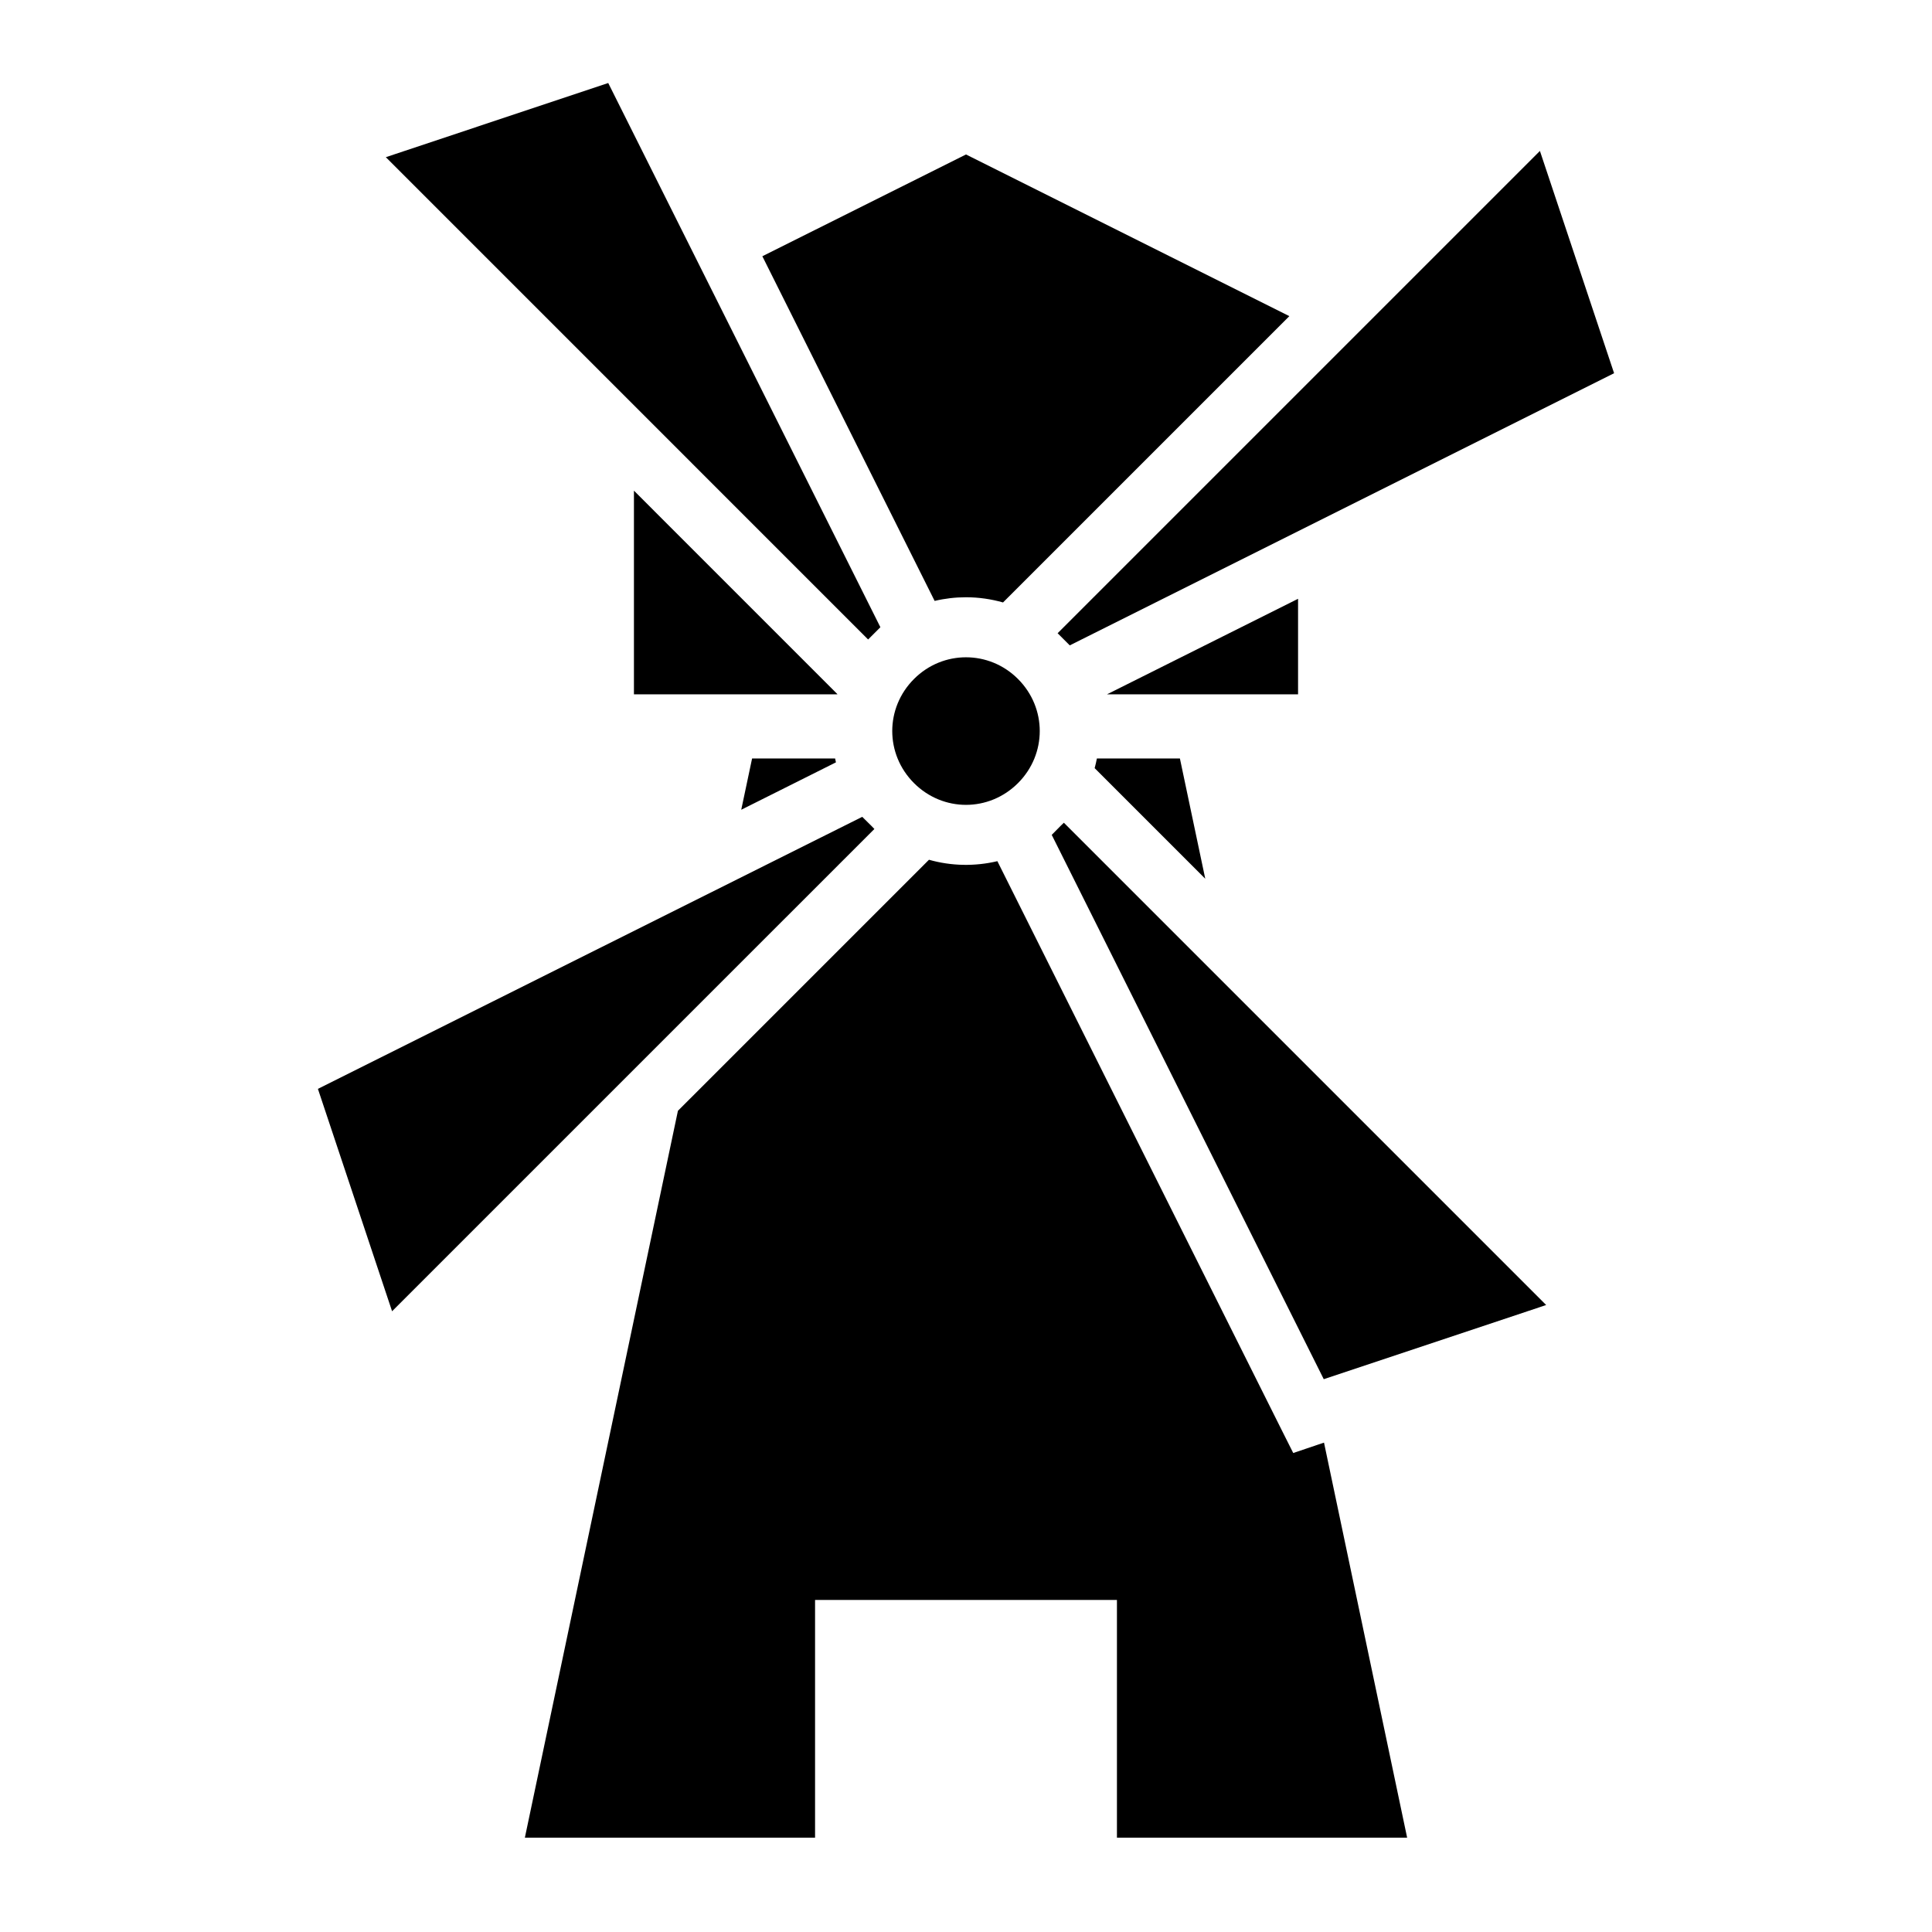
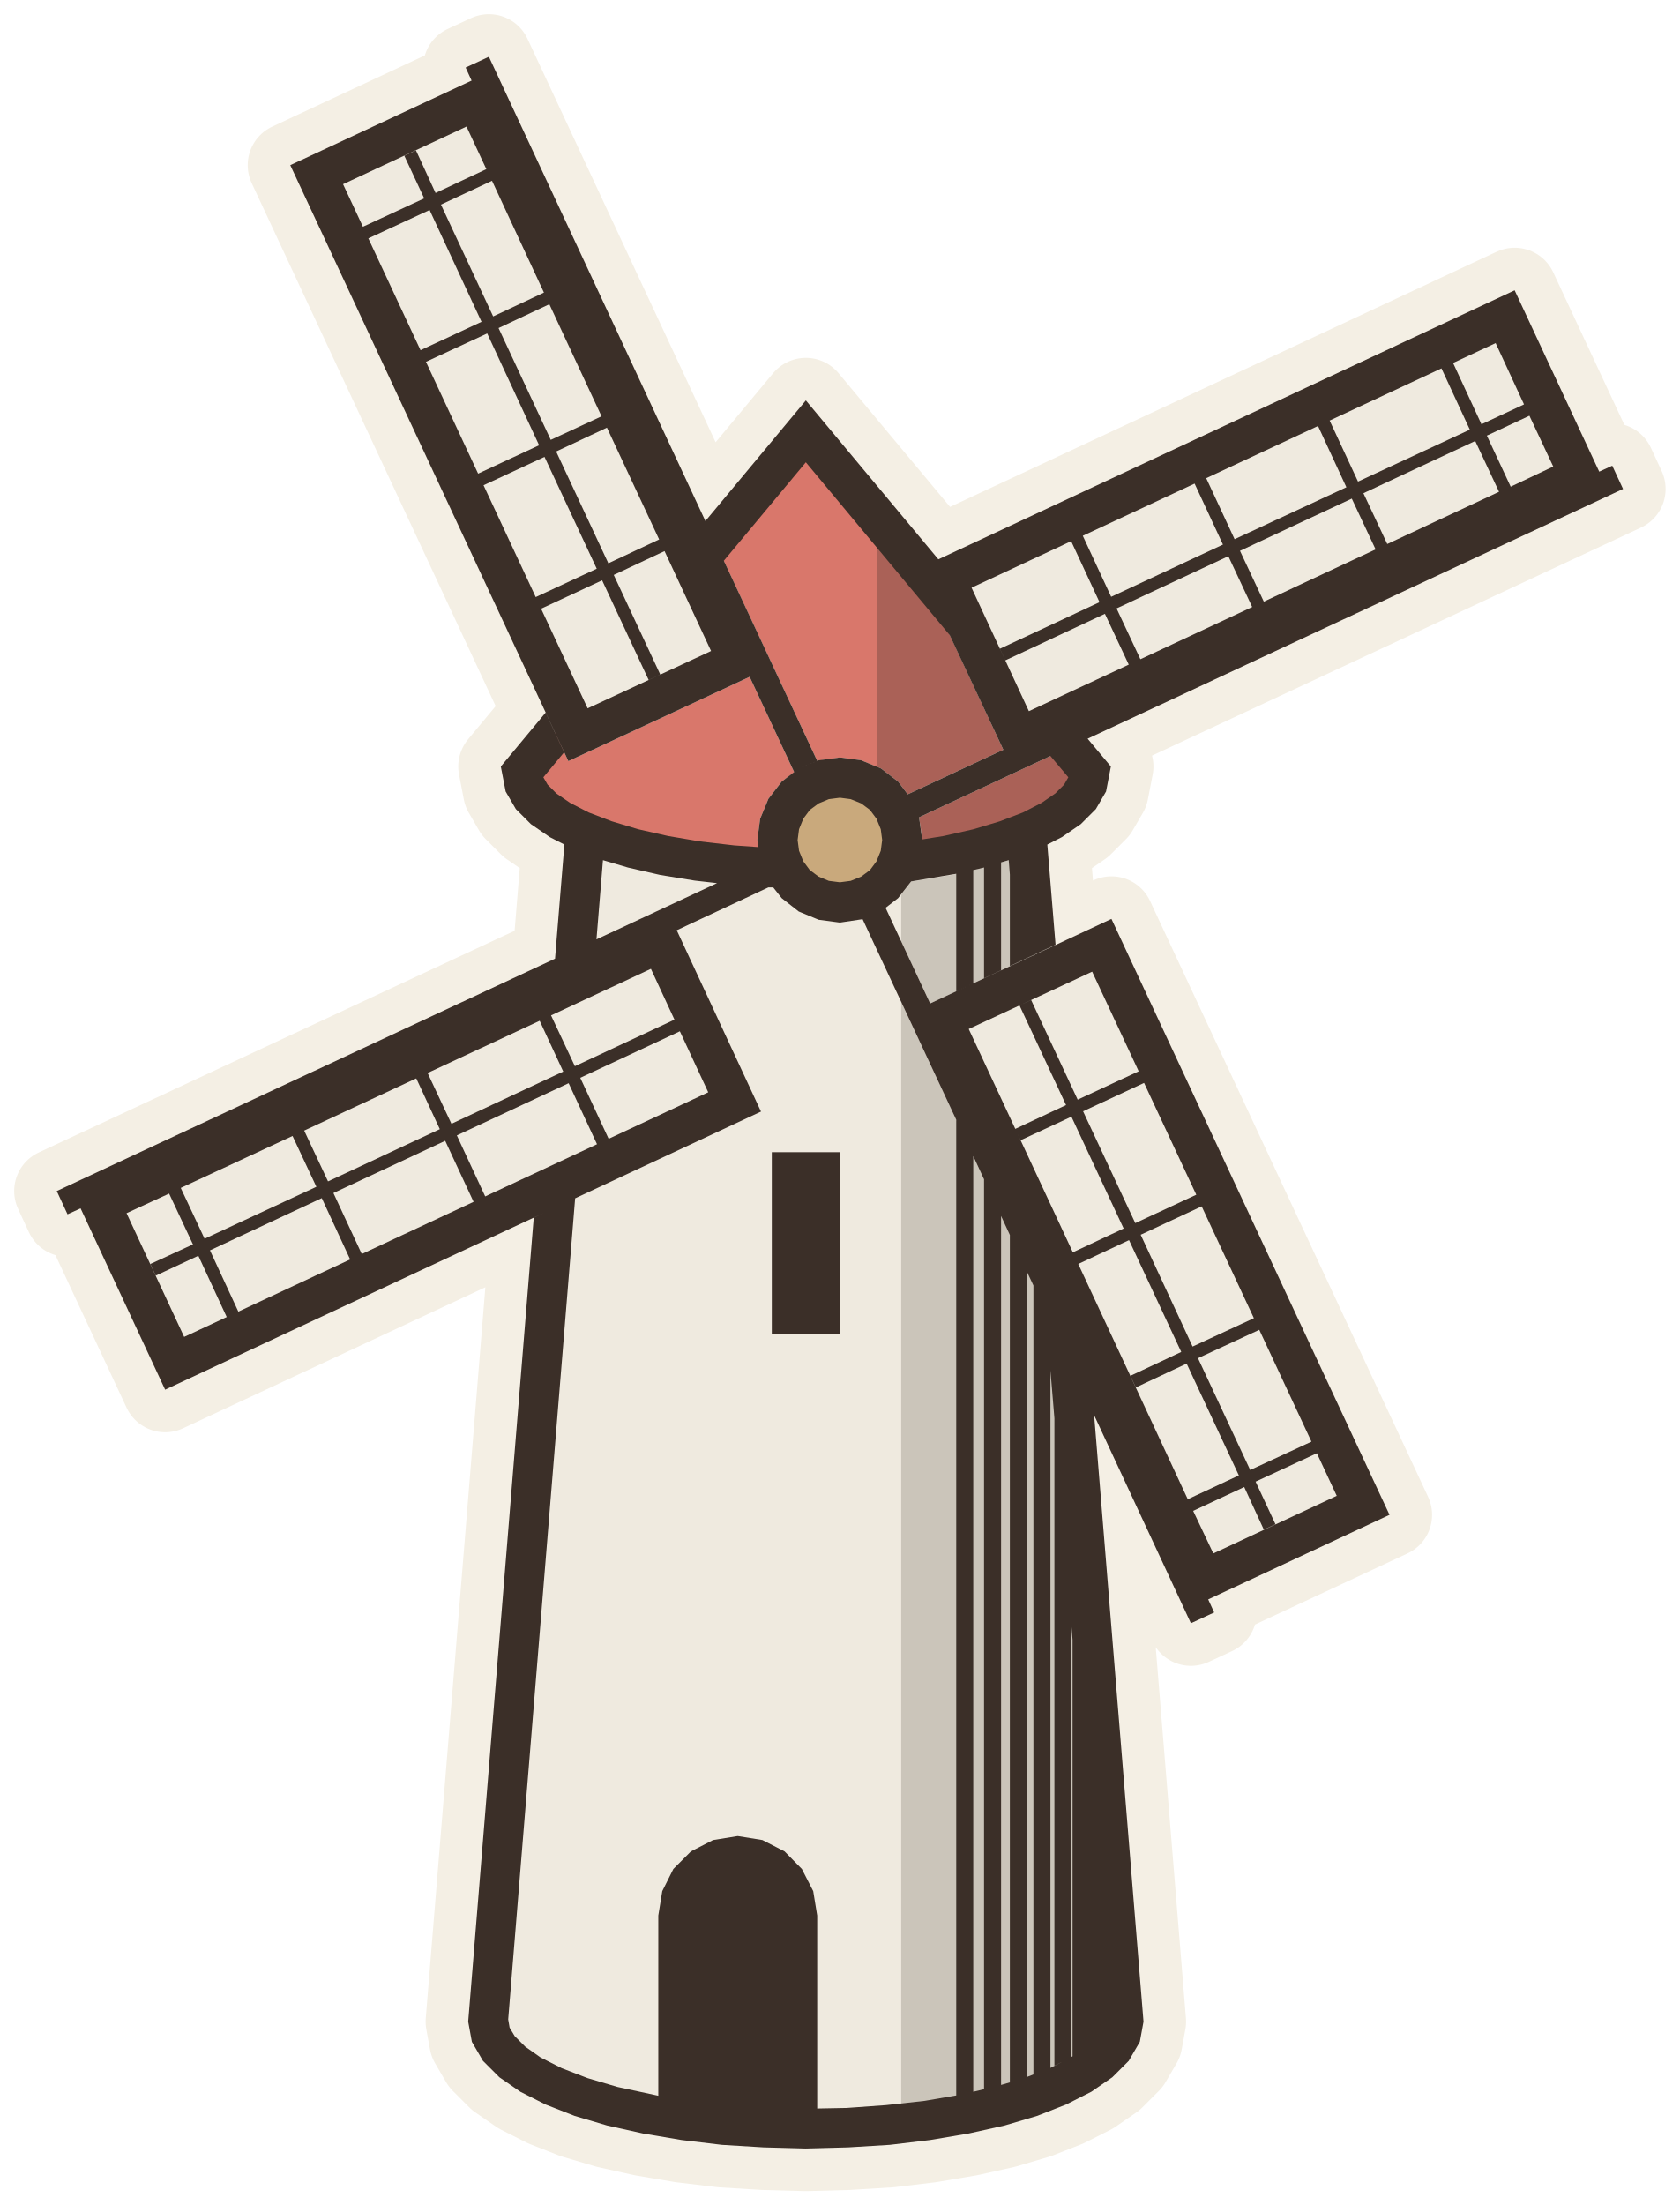
- <svg xmlns="http://www.w3.org/2000/svg" viewBox="0 0 512 512">
-   <path fill="#000" d="M161.188 22 102.25 41.656 230.063 169.47l.843-.845 2.406-2.406L161.188 22zm246.906 18L280.28 167.813l.814.812 2.406 2.406 144.25-72.124L408.094 40zM256 40.938l-53.97 26.968 45.657 91.344c2.727-.648 5.52-.97 8.313-.97 3.306 0 6.614.467 9.813 1.376l75.875-75.875L256 40.938zm-88 89.093V184h53.906c.006-.02-.005-.043 0-.063L168 130.03zm176 28.657L293.375 184H344v-25.313zm-88 15.5c-4.975 0-9.94 1.908-13.78 5.75-7.686 7.685-7.686 19.91 0 27.594 7.683 7.686 19.877 7.686 27.56 0 7.686-7.683 7.686-19.908 0-27.593-3.84-3.842-8.805-5.75-13.78-5.75zM199.312 201l-2.875 13.594 25.094-12.563c-.08-.345-.146-.682-.218-1.03h-22zm91.375 0c-.176.856-.353 1.72-.593 2.563l29.312 29.312-6.72-31.875H290.69zM228.5 216.47 84.25 288.562l19.656 58.937L231.72 219.687l-.814-.843-2.406-2.375zm53.438 1.56-.844.814-2.375 2.406L350.81 365.5l58.938-19.656L281.937 218.03zm-35.75 9.814-66.532 66.53L139.094 487H216v-63h80v63h76.906l-22.03-104.688-1.595.532-6.56 2.22-3.126-6.22-75.28-150.625c-5.956 1.416-12.227 1.302-18.127-.376z" />
+ <svg xmlns="http://www.w3.org/2000/svg" viewBox="-28.4 -71.2 59.19 77.7" data-palette="wall:#EFEADF;roof:#D9776B;wood:#C9A97C;earth:#8E9A6A;water:#8FB0B8;flag:#4A3B32;ink:#3B2F28;halo:#F4EFE4">
+   <path data-role="sil" fill="#F4EFE4" stroke="#F4EFE4" stroke-width="3" stroke-linejoin="round" d="M1.49 4.47L2.96 4.38L4.38 4.21L5.74 3.98L7 3.7L8.15 3.36L9.17 2.96L10.06 2.51L10.8 2L11.38 1.42L11.77 0.75L11.9 0.04L10.16 -21.33L13.57 -14L14.39 -14.38L14.18 -14.84L20.57 -17.82L10.77 -38.82L8.8 -37.91L8.51 -41.44L9.02 -41.7L9.69 -42.16L10.22 -42.69L10.58 -43.31L10.75 -44.19L9.93 -45.17L28.8 -53.97L28.42 -54.79L27.96 -54.58L24.98 -60.97L4.67 -51.49L0 -57.09L-3.54 -52.84L-11.17 -69.2L-11.99 -68.82L-11.78 -68.36L-18.17 -65.38L-9.17 -46.09L-10.75 -44.19L-10.58 -43.31L-10.22 -42.69L-9.69 -42.16L-9.02 -41.7L-8.51 -41.44L-8.84 -37.41L-26.4 -29.23L-26.02 -28.41L-25.56 -28.62L-22.58 -22.23L-9.59 -28.29L-11.9 0.04L-11.77 0.75L-11.38 1.42L-10.8 2L-10.06 2.51L-9.17 2.96L-8.15 3.36L-7 3.7L-5.74 3.98L-4.38 4.21L-2.96 4.38L-1.49 4.47L0 4.51Z" />
+   <path data-role="wall" fill="#EFEADF" d="M-2.41 -47.93L-11.62 -67.67L-17.24 -65.05L-8.03 -45.31ZM27.27 -54.42L24.64 -60.04L4.91 -50.83L7.53 -45.21ZM-3.13 -40.08L-3.92 -40.17L-5.14 -40.37L-6.27 -40.63L-7.3 -40.93L-7.83 -41.14L-8.11 -37.76ZM1.46 3.77L3.36 3.63L3.36 -35.9L2 -38.81L1.2 -38.69L0.45 -38.79L-0.25 -39.08L-0.85 -39.55L-1.15 -39.93L-1.32 -39.93L-4.55 -38.42L-1.58 -32.03L-8.86 -28.64L-11.2 0L-11.1 0.5L-10.82 0.99L-10.35 1.46L-9.7 1.9L-8.89 2.32L-7.92 2.69L-6.82 3.02L-5.6 3.3L-4.29 3.52L-2.9 3.68L-1.46 3.77L0 3.81ZM3.36 -38.03L3.36 -39.68L3.25 -39.55L2.81 -39.21ZM-2.51 -32.37L-5.13 -37.99L-24.87 -28.78L-22.25 -23.16ZM19.64 -18.16L10.43 -37.89L4.81 -35.27L14.02 -15.53Z" />
+   <path data-role="wall-shade" fill="#cbc5ba" d="M8.12 -37.59L7.83 -41.14L7.3 -40.93L6.27 -40.63L5.14 -40.37L3.71 -40.14L3.36 -39.68L3.36 -38.03L4.38 -35.84ZM4.29 3.52L5.6 3.3L6.82 3.02L7.92 2.69L8.89 2.32L9.7 1.9L10.35 1.46L10.82 0.99L11.1 0.5L11.2 0L9.31 -23.15L3.36 -35.9L3.36 3.63Z" />
+   <path data-role="wood" fill="#C9A97C" d="M1.77 -39.48L2.3 -39.7L2.76 -40.04L3.1 -40.5L3.33 -41.03L3.4 -41.6L3.33 -42.17L3.1 -42.7L2.76 -43.16L2.3 -43.51L1.77 -43.73L1.2 -43.8L0.63 -43.73L0.1 -43.51L-0.36 -43.16L-0.7 -42.7L-0.93 -42.17L-1 -41.6L-0.93 -41.03L-0.7 -40.5L-0.36 -40.04L0.1 -39.7L0.63 -39.48L1.2 -39.4Z" />
+   <path data-role="roof" fill="#D9776B" d="M2.5 -53L0 -56L-3.22 -52.14L0.4 -44.39L1.2 -44.51L1.95 -44.41L2.5 -44.18ZM-1.59 -40.8L-1.71 -41.6L-1.61 -42.35L-1.32 -43.05L-0.85 -43.66L-0.41 -43.99L-1.98 -47.35L-8.37 -44.38L-8.84 -45.39L-10 -44L-9.91 -43.56L-9.66 -43.12L-9.24 -42.7L-8.66 -42.3L-7.93 -41.93L-7.07 -41.6L-6.09 -41.3L-5 -41.06L-3.83 -40.86L-2.59 -40.72L-1.86 -40.67Z" />
+   <path data-role="roof-shade" fill="#aa6157" d="M6.96 -44.78L3.98 -51.17L4.01 -51.19L2.5 -53L2.5 -44.18L2.65 -44.12L3.25 -43.66L3.59 -43.21ZM5 -41.06L6.09 -41.3L7.07 -41.6L7.93 -41.93L8.66 -42.3L9.24 -42.7L9.66 -43.12L9.91 -43.56L10 -44L9.28 -44.87L3.99 -42.4L4.11 -41.6L4.01 -40.89Z" />
+   <path data-role="ink" fill="#3B2F28" d="M1.49 4.47L2.96 4.38L4.38 4.21L5.74 3.98L7 3.7L8.15 3.36L9.17 2.96L10.06 2.51L10.8 2L11.38 1.42L11.77 0.75L11.9 0.04L10.16 -21.33L13.57 -14L14.39 -14.38L14.18 -14.84L20.57 -17.82L10.77 -38.82L4.38 -35.84L2.81 -39.21L3.25 -39.55L3.71 -40.14L5.3 -40.41L5.3 -36.27L5.9 -36.55L5.9 -40.54L6.28 -40.63L6.28 -36.73L6.88 -37.01L6.88 -40.81L7.15 -40.89L7.19 -40.38L7.19 -37.16L8.8 -37.91L8.51 -41.44L9.02 -41.7L9.69 -42.16L10.22 -42.69L10.58 -43.31L10.75 -44.19L9.93 -45.17L28.8 -53.97L28.42 -54.79L27.96 -54.58L24.98 -60.97L4.67 -51.49L0 -57.09L-3.54 -52.84L-11.17 -69.2L-11.99 -68.82L-11.78 -68.36L-18.17 -65.38L-8.37 -44.38L-1.98 -47.35L-0.41 -43.99L-0.25 -44.12L0.4 -44.39L-2.89 -51.44L0 -54.91L5.07 -48.82L6.96 -44.78L3.59 -43.21L3.25 -43.66L2.65 -44.12L1.95 -44.41L1.2 -44.51L0.45 -44.41L-0.25 -44.12L-0.85 -43.66L-1.32 -43.05L-1.61 -42.35L-1.71 -41.6L-1.67 -41.35L-2.52 -41.41L-3.73 -41.55L-4.85 -41.74L-5.91 -41.98L-6.84 -42.26L-7.65 -42.57L-8.31 -42.91L-8.79 -43.24L-9.1 -43.55L-9.25 -43.81L-8.52 -44.69L-9.17 -46.09L-10.75 -44.19L-10.58 -43.31L-10.22 -42.69L-9.69 -42.16L-9.02 -41.7L-8.51 -41.44L-8.84 -37.41L-7.38 -38.09L-7.15 -40.89L-6.27 -40.63L-5.14 -40.37L-3.92 -40.17L-3.13 -40.08L-26.4 -29.23L-26.02 -28.41L-25.56 -28.62L-22.58 -22.23L-1.58 -32.03L-4.55 -38.42L-1.32 -39.93L-1.15 -39.93L-0.85 -39.55L-0.25 -39.08L0.45 -38.79L1.2 -38.69L2 -38.81L5.3 -31.74L5.3 2.64L4.19 2.83L2.83 2.98L1.44 3.08L0.4 3.1L0.4 -3.7L0.26 -4.56L-0.14 -5.34L-0.75 -5.96L-1.53 -6.36L-2.4 -6.5L-3.27 -6.36L-4.05 -5.96L-4.67 -5.34L-5.06 -4.56L-5.2 -3.7L-5.2 2.65L-6.64 2.34L-7.69 2.03L-8.6 1.68L-9.35 1.3L-9.89 0.92L-10.26 0.55L-10.44 0.25L-10.49 -0.04L-8.13 -28.98L-9.59 -28.29L-11.9 0.04L-11.77 0.75L-11.38 1.42L-10.8 2L-10.06 2.51L-9.17 2.96L-8.15 3.36L-7 3.7L-5.74 3.98L-4.38 4.21L-2.96 4.38L-1.49 4.47L0 4.51ZM-16.31 -64.71L-11.96 -66.74L-11.26 -65.24L-13.05 -64.4L-13.74 -65.9L-14.15 -65.71L-13.45 -64.21L-15.61 -63.21L-15.42 -62.8L-13.26 -63.8L-11.43 -59.86L-13.58 -58.86L-13.39 -58.45L-11.23 -59.45L-9.4 -55.51L-11.55 -54.51L-11.36 -54.1L-9.21 -55.1L-7.37 -51.16L-9.52 -50.16ZM-12.86 -63.99L-11.06 -64.83L-9.23 -60.89L-11.02 -60.05ZM-10.83 -59.64L-9.04 -60.48L-7.2 -56.53L-8.99 -55.7ZM9.76 -52.32L24.31 -59.11L25.31 -56.95L23.81 -56.25L22.81 -58.41L22.4 -58.22L23.4 -56.06L19.46 -54.23L18.46 -56.38L18.05 -56.19L19.05 -54.03L15.11 -52.2L14.11 -54.35L13.7 -54.16L14.7 -52.01L10.76 -50.17ZM24 -55.85L25.5 -56.55L26.34 -54.76L24.84 -54.05ZM-8.8 -55.29L-7.01 -56.13L-5.17 -52.19L-6.96 -51.35ZM19.65 -53.82L23.59 -55.66L24.43 -53.87L20.49 -52.03ZM15.3 -51.79L19.24 -53.63L20.08 -51.84L16.14 -50ZM5.84 -50.49L9.35 -52.13L10.35 -49.98L6.84 -48.34L7.03 -47.93L10.54 -49.57L11.38 -47.78L7.86 -46.14ZM-9.33 -49.75L-7.18 -50.75L-5.54 -47.24L-5.13 -47.43L-6.77 -50.94L-4.98 -51.78L-3.34 -48.26L-7.69 -46.24ZM10.95 -49.76L14.89 -51.6L15.73 -49.81L11.79 -47.97ZM4.1 -41.62L3.99 -42.4L8.62 -44.56L9.25 -43.81L9.1 -43.55L8.79 -43.24L8.31 -42.91L7.65 -42.57L6.84 -42.26L5.91 -41.98L4.85 -41.74ZM0.81 -40.16L0.45 -40.31L0.14 -40.54L-0.09 -40.85L-0.24 -41.22L-0.29 -41.6L-0.24 -41.98L-0.09 -42.35L0.14 -42.66L0.45 -42.89L0.81 -43.04L1.2 -43.09L1.58 -43.04L1.95 -42.89L2.26 -42.66L2.49 -42.35L2.64 -41.98L2.69 -41.6L2.64 -41.22L2.49 -40.85L2.26 -40.54L1.95 -40.31L1.58 -40.16L1.2 -40.11ZM-8.98 -35.42L-5.46 -37.06L-4.63 -35.27L-8.14 -33.63ZM5.74 -34.94L10.09 -36.96L11.73 -33.45L9.58 -32.45L7.94 -35.96L7.53 -35.77L9.17 -32.26L7.38 -31.42L7.57 -31.02L9.36 -31.85L11.2 -27.91L9.41 -27.07ZM-13.33 -33.39L-9.38 -35.23L-8.55 -33.44L-12.49 -31.6ZM-7.95 -33.22L-4.44 -34.86L-3.44 -32.71L-6.95 -31.07ZM-17.68 -31.36L-13.73 -33.2L-12.9 -31.41L-16.84 -29.57ZM9.77 -32.04L11.92 -33.04L13.76 -29.1L11.61 -28.1ZM-23.94 -28.45L-22.44 -29.14L-21.6 -27.35L-23.1 -26.66L-22.91 -26.25L-21.41 -26.95L-20.41 -24.79L-20 -24.98L-21 -27.14L-17.06 -28.98L-16.06 -26.82L-15.65 -27.01L-16.65 -29.16L-12.71 -31L-11.71 -28.85L-11.3 -29.04L-12.3 -31.19L-8.36 -33.03L-7.36 -30.88L-21.91 -24.09ZM-22.03 -29.34L-18.09 -31.17L-17.25 -29.38L-21.19 -27.55ZM5.9 -30.46L6.28 -29.64L6.28 2.42L5.9 2.51ZM1.2 -30.6L-1.2 -30.6L-1.2 -24.2L1.2 -24.2ZM6.88 2.27L6.88 -28.35L7.19 -27.68L7.19 2.18ZM11.8 -27.69L13.95 -28.69L15.79 -24.75L13.63 -23.75ZM8.02 1.9L7.79 1.99L7.79 -26.39L8.02 -25.9ZM9.6 -26.66L11.39 -27.5L13.23 -23.56L11.44 -22.72L11.63 -22.31L13.42 -23.15L15.26 -19.21L13.46 -18.37ZM13.65 -17.96L15.45 -18.8L16.14 -17.3L16.55 -17.49L15.85 -18.99L18.01 -19.99L17.82 -20.4L15.66 -19.4L13.82 -23.34L15.98 -24.34L18.71 -18.49L14.36 -16.46ZM8.62 1.67L8.62 -22.91L8.76 -21.22L8.76 1.59L9.36 1.29L9.36 -13.89L9.4 -13.42L9.4 1.26Z" />
</svg>
